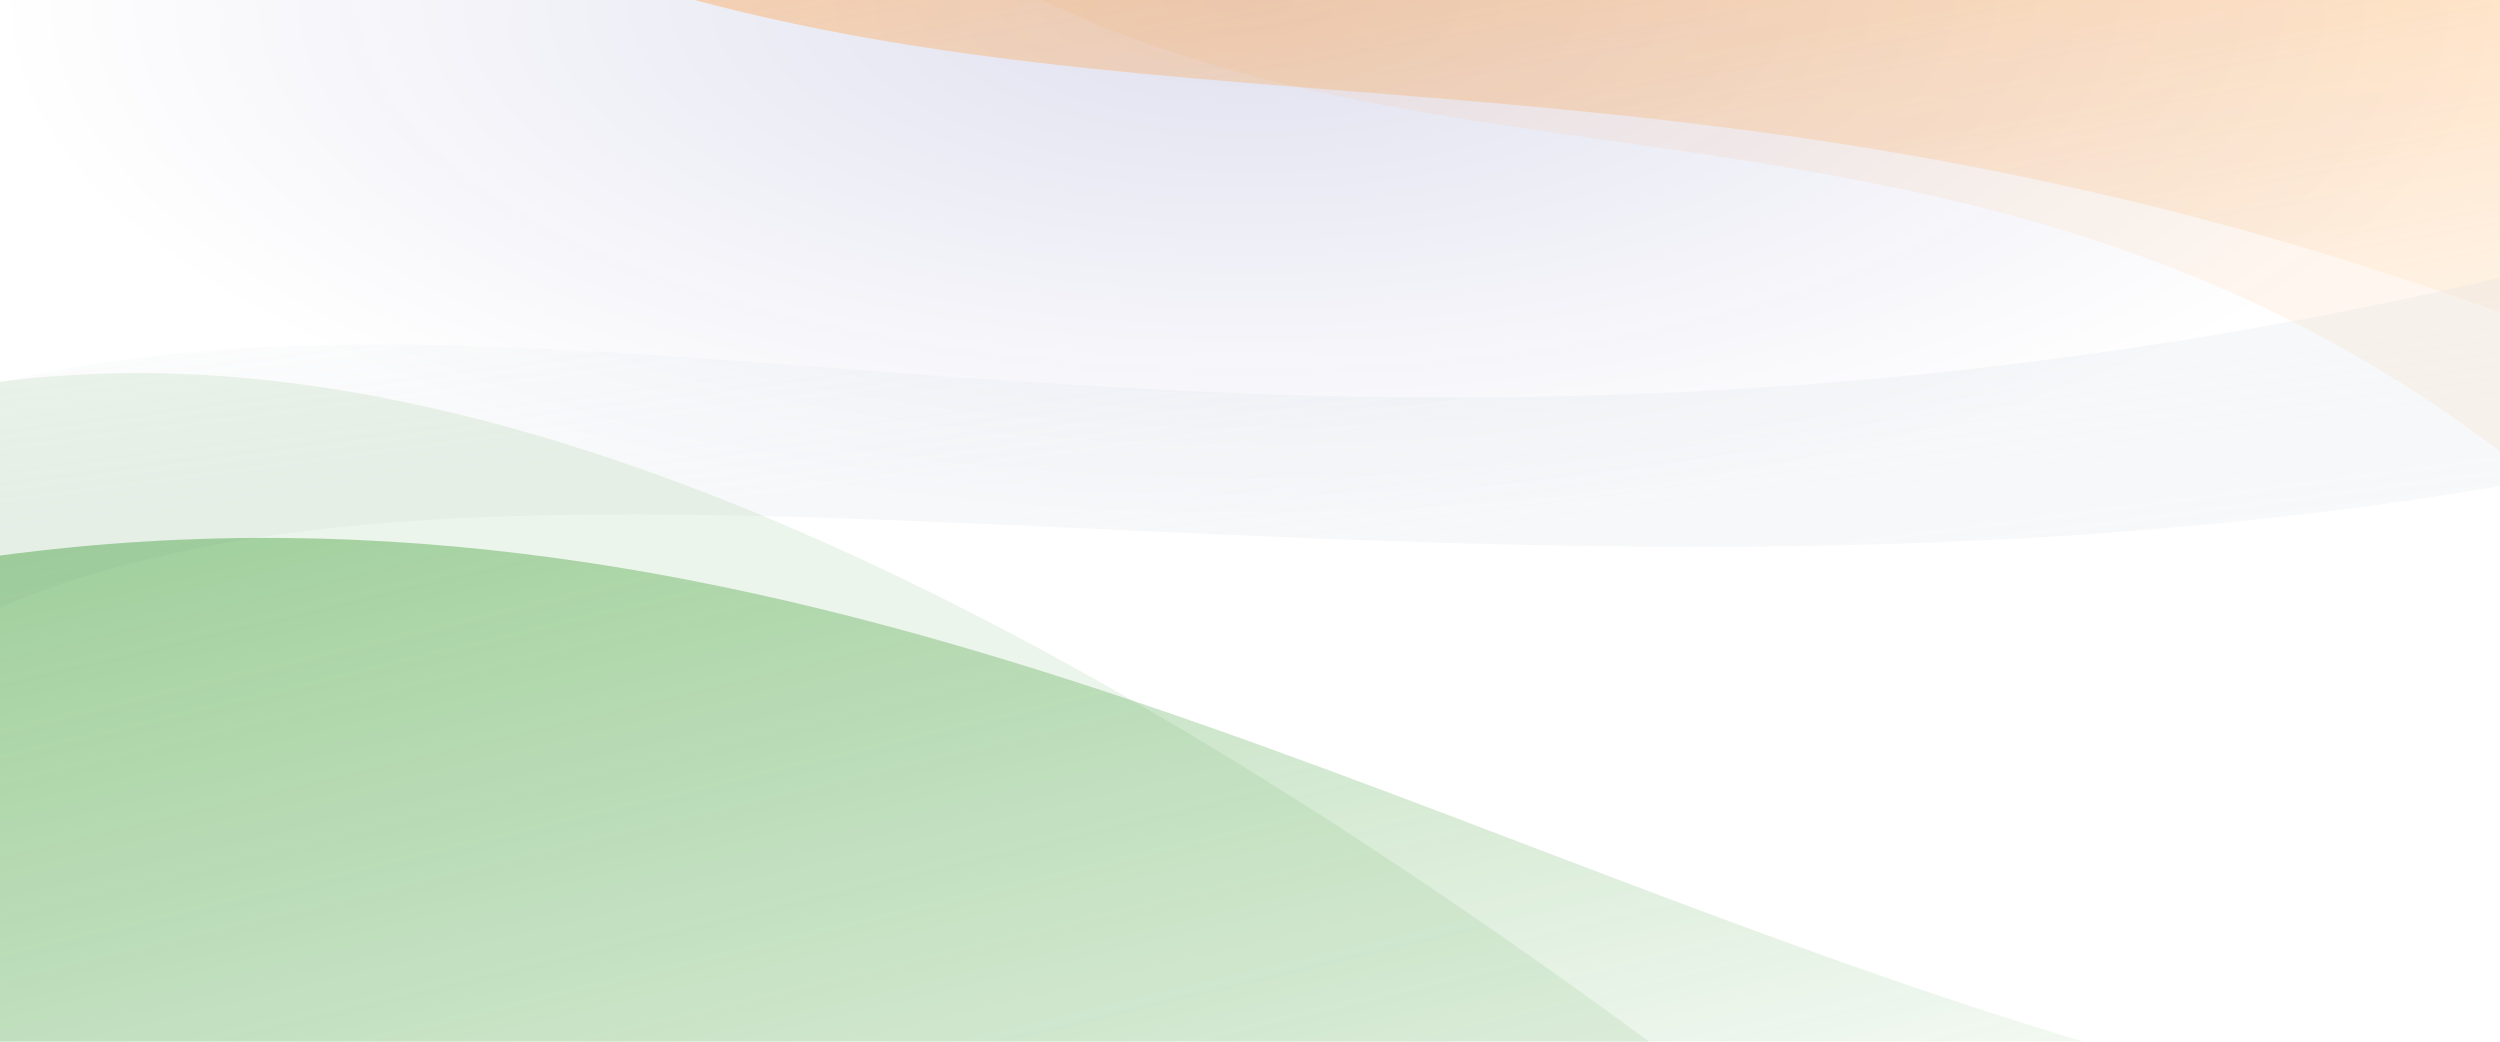
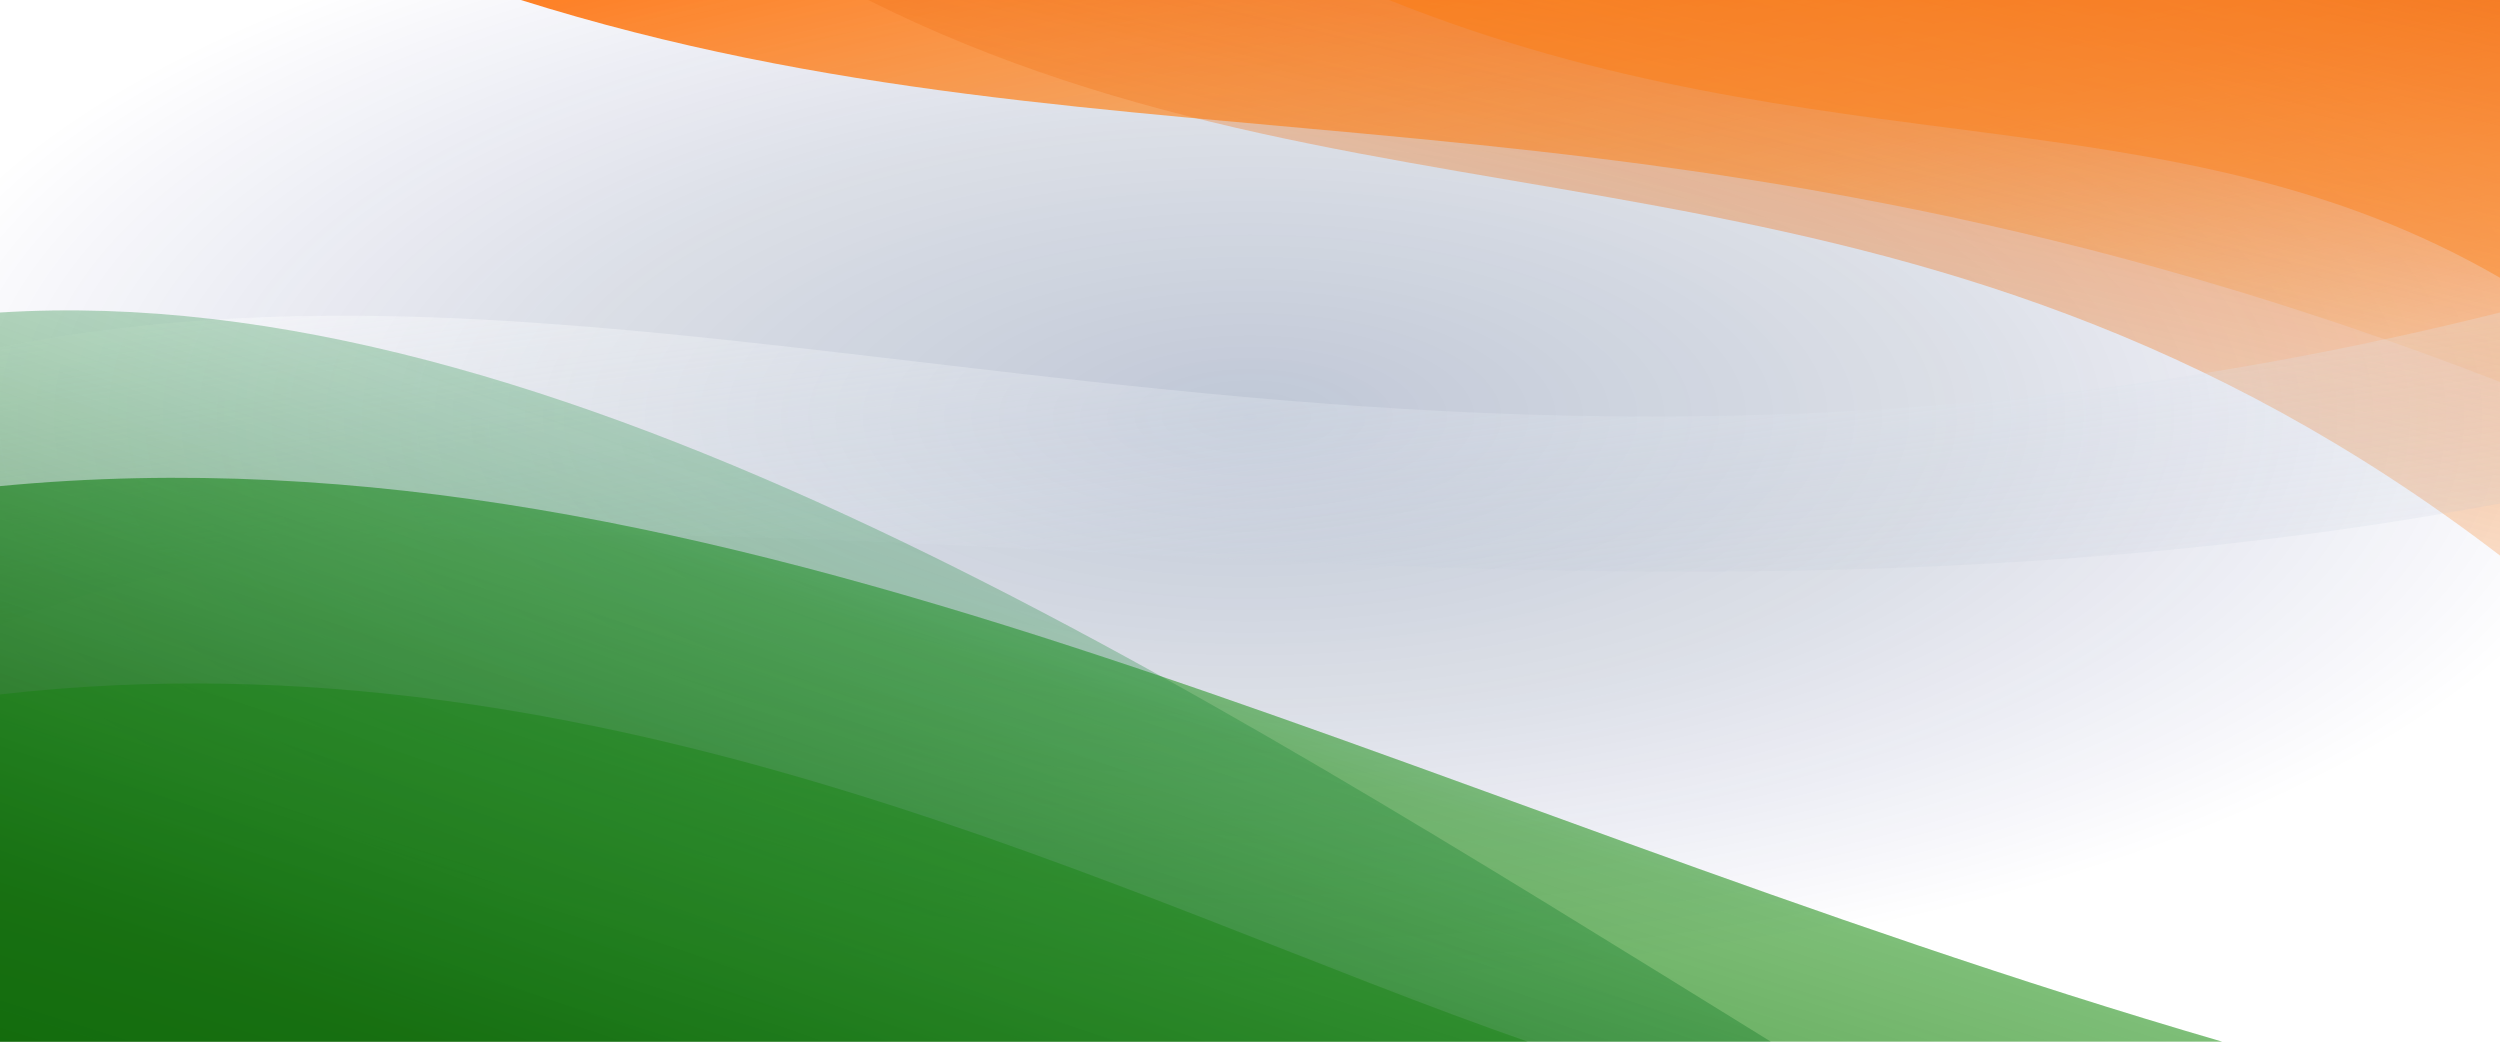
<svg xmlns="http://www.w3.org/2000/svg" width="1440" height="600" viewBox="0 0 1440 600" fill="none">
  <defs>
-     <linearGradient id="saffronGrad" x1="0%" y1="0%" x2="100%" y2="100%">
-       <stop offset="0%" stop-color="#FF9933" stop-opacity="0.35" />
-       <stop offset="100%" stop-color="#FF9933" stop-opacity="0.05" />
+     <linearGradient id="saffronGrad1" x1="0%" y1="0%" x2="100%" y2="80%">
+       <stop offset="0%" stop-color="#FF6B00" stop-opacity="0.85" />
+       <stop offset="60%" stop-color="#FF9933" stop-opacity="0.55" />
+       <stop offset="100%" stop-color="#FFAE42" stop-opacity="0.15" />
+     </linearGradient>
+     <linearGradient id="saffronGrad2" x1="100%" y1="0%" x2="30%" y2="100%">
+       <stop offset="0%" stop-color="#E65100" stop-opacity="0.6" />
+       <stop offset="100%" stop-color="#FF9933" stop-opacity="0.1" />
    </linearGradient>
    <linearGradient id="whiteGrad" x1="0%" y1="0%" x2="100%" y2="100%">
-       <stop offset="0%" stop-color="#FFFFFF" stop-opacity="0.25" />
+       <stop offset="0%" stop-color="#FFFFFF" stop-opacity="0.45" />
+       <stop offset="50%" stop-color="#E2E8F0" stop-opacity="0.25" />
      <stop offset="100%" stop-color="#94A3B8" stop-opacity="0.05" />
    </linearGradient>
-     <linearGradient id="greenGrad" x1="0%" y1="0%" x2="100%" y2="100%">
-       <stop offset="0%" stop-color="#138808" stop-opacity="0.35" />
-       <stop offset="100%" stop-color="#138808" stop-opacity="0.05" />
+     <linearGradient id="greenGrad1" x1="0%" y1="100%" x2="100%" y2="20%">
+       <stop offset="0%" stop-color="#0B6B04" stop-opacity="0.85" />
+       <stop offset="60%" stop-color="#138808" stop-opacity="0.55" />
+       <stop offset="100%" stop-color="#22C55E" stop-opacity="0.15" />
    </linearGradient>
-     <radialGradient id="navyGlow" cx="50%" cy="0%" r="50%">
-       <stop offset="0%" stop-color="#000080" stop-opacity="0.12" />
+     <linearGradient id="greenGrad2" x1="0%" y1="80%" x2="70%" y2="0%">
+       <stop offset="0%" stop-color="#064E03" stop-opacity="0.6" />
+       <stop offset="100%" stop-color="#16A34A" stop-opacity="0.1" />
+     </linearGradient>
+     <radialGradient id="navyGlow" cx="50%" cy="40%" r="55%">
+       <stop offset="0%" stop-color="#001F5C" stop-opacity="0.25" />
+       <stop offset="50%" stop-color="#0B2559" stop-opacity="0.15" />
      <stop offset="100%" stop-color="#000080" stop-opacity="0" />
    </radialGradient>
  </defs>
  <rect width="1440" height="600" fill="url(#navyGlow)" />
-   <path d="M 400 0 C 700 80, 1000 20, 1440 180 V 0 H 400 Z" fill="url(#saffronGrad)" />
-   <path d="M 600 0 C 850 120, 1150 40, 1440 260 V 0 H 600 Z" fill="#FF9933" fill-opacity="0.08" />
-   <path d="M 0 220 C 350 140, 750 320, 1440 160 V 280 C 850 380, 300 220, 0 350 Z" fill="url(#whiteGrad)" />
-   <path d="M 0 320 C 450 260, 800 480, 1200 600 H 0 V 320 Z" fill="url(#greenGrad)" />
-   <path d="M 0 220 C 300 180, 650 380, 950 600 H 0 V 220 Z" fill="#138808" fill-opacity="0.08" />
+   <path d="M 300 0 C 650 110, 950 30, 1440 220 V 0 H 300 Z" fill="url(#saffronGrad1)" />
+   <path d="M 500 0 C 800 150, 1100 60, 1440 320 V 0 H 500 Z" fill="url(#saffronGrad2)" />
+   <path d="M 800 0 C 1050 100, 1250 50, 1440 160 V 0 H 800 Z" fill="#FF7700" fill-opacity="0.35" />
+   <path d="M 0 200 C 400 120, 800 340, 1440 180 V 290 C 850 400, 320 230, 0 360 Z" fill="url(#whiteGrad)" />
+   <path d="M 0 280 C 420 240, 800 460, 1280 600 H 0 V 280 Z" fill="url(#greenGrad1)" />
+   <path d="M 0 180 C 320 160, 680 390, 1020 600 H 0 V 180 Z" fill="url(#greenGrad2)" />
+   <path d="M 0 400 C 350 360, 650 520, 880 600 H 0 V 400 Z" fill="#0E8005" fill-opacity="0.35" />
</svg>
